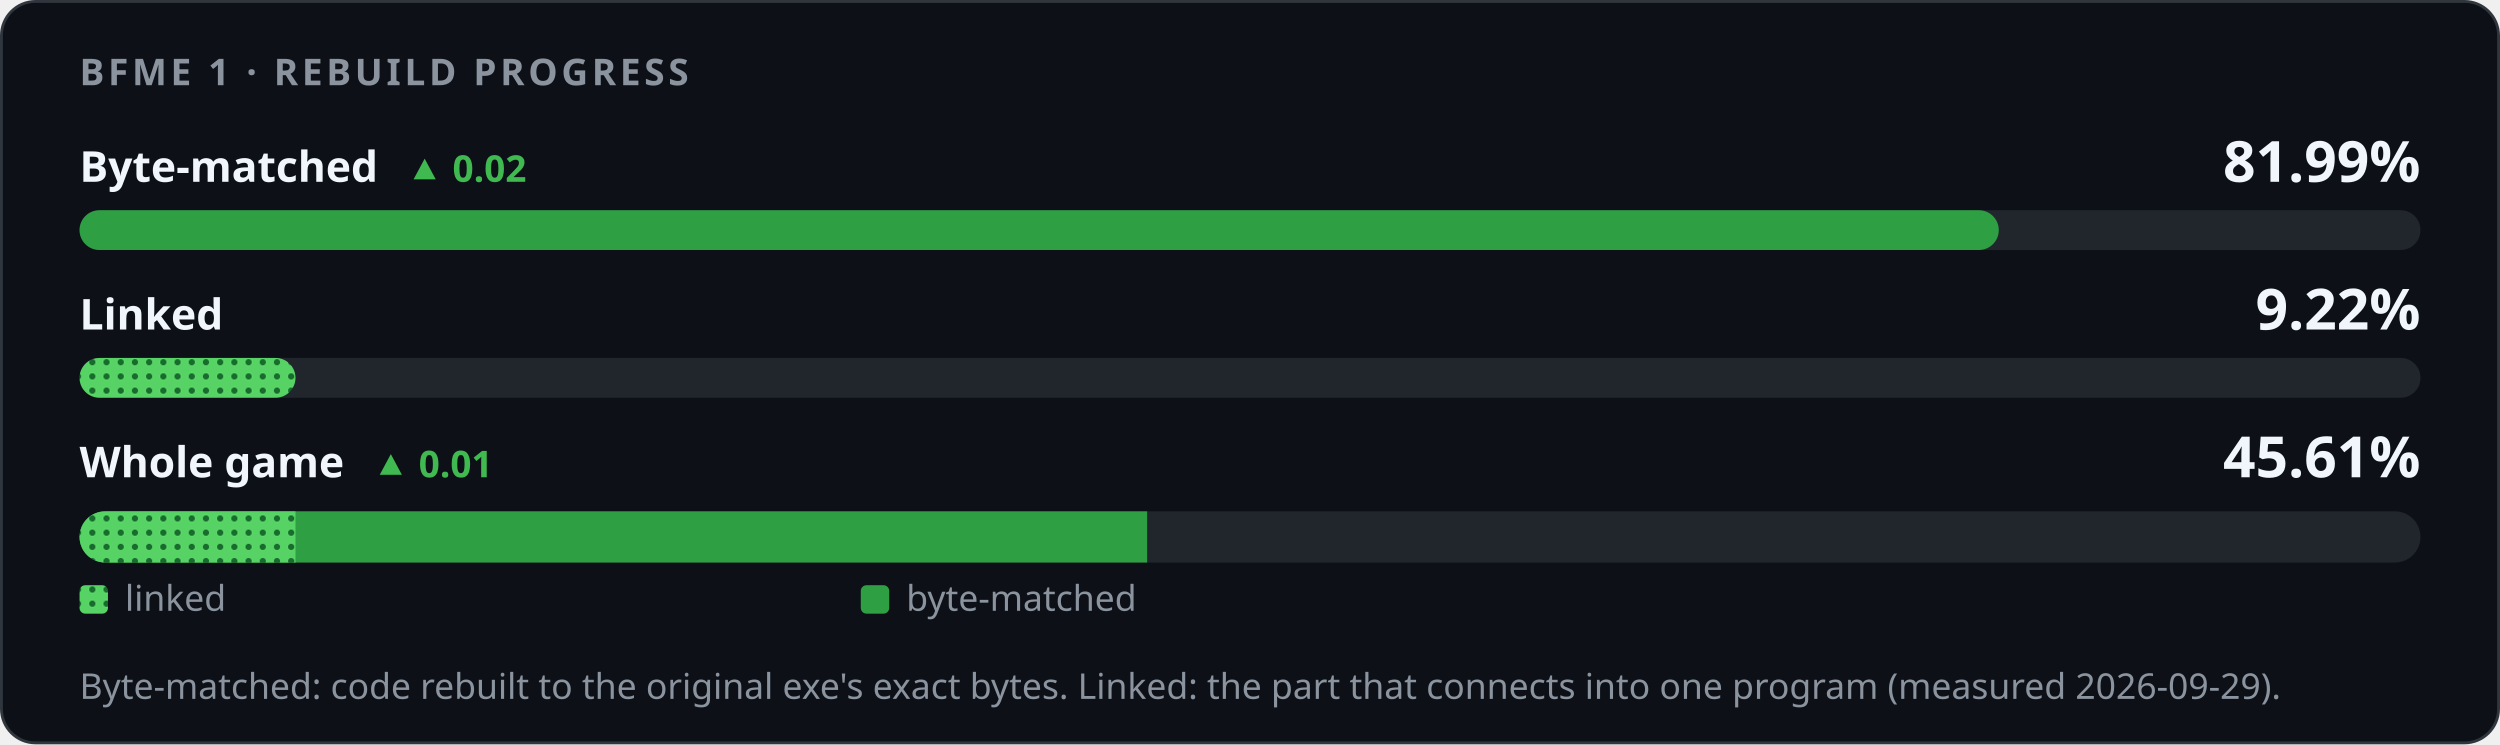
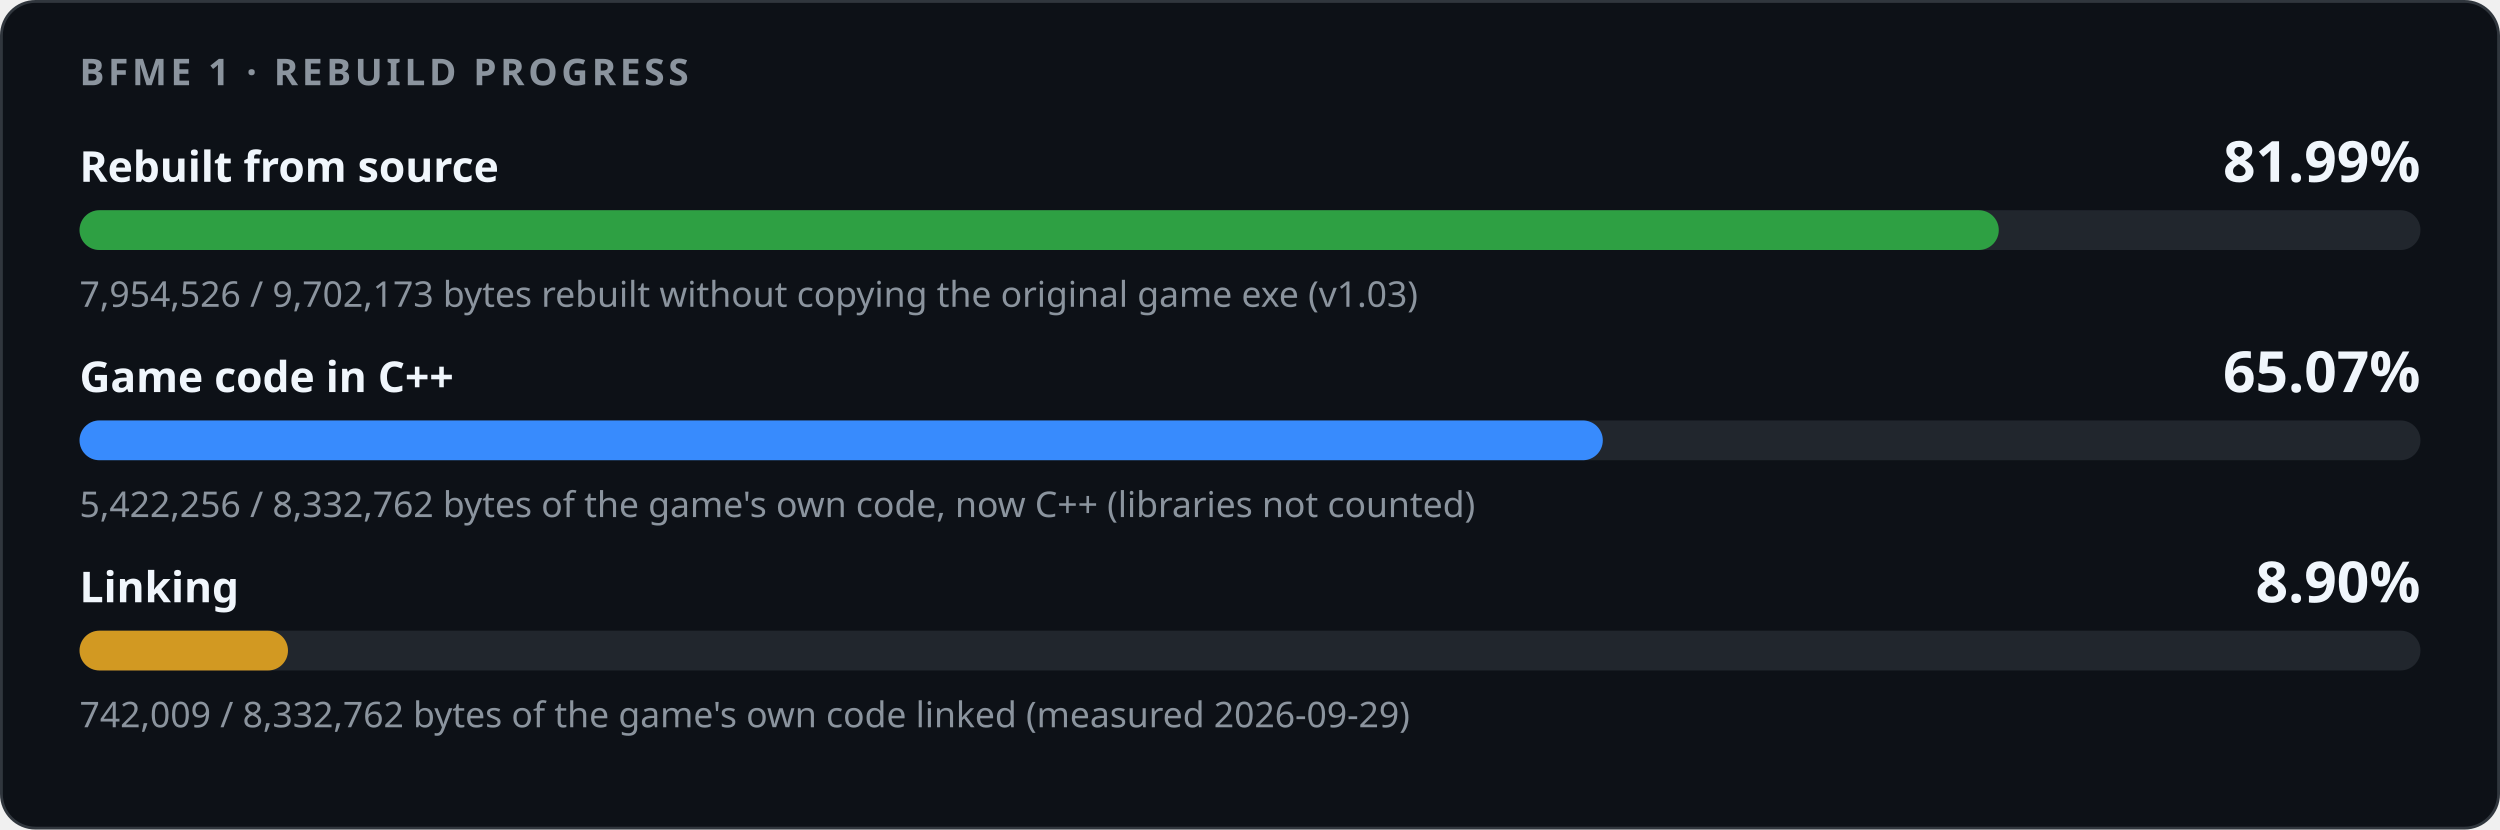
- <svg xmlns="http://www.w3.org/2000/svg" width="880" height="262" viewBox="0 0 880 262" role="img" aria-labelledby="title desc">
+ <svg xmlns="http://www.w3.org/2000/svg" width="880" height="292" viewBox="0 0 880 292" role="img" aria-labelledby="title desc">
  <style>
    .card { fill: #0d1117; stroke: #30363d; } .track { fill: #21262d; }
    .strong { fill: #f0f6fc; } .muted { fill: #8b949e; } .up { fill: #3fb950; } .down { fill: #f85149; }
    @media (prefers-color-scheme: light) {
      .card { fill: #ffffff; stroke: #d0d7de; } .track { fill: #eaeef2; }
      .strong { fill: #1f2328; } .muted { fill: #59636e; } .up { fill: #1a7f37; } .down { fill: #cf222e; }
    }
  </style>
-   <defs>
-     <pattern id="dots" width="5" height="5" patternUnits="userSpaceOnUse">
-       <rect width="5" height="5" fill="#56d364" />
-       <circle cx="2.5" cy="2.5" r="1.1" fill="#196c2e" />
-     </pattern>
-     <clipPath id="whole">
-       <rect x="28" y="180" width="824" height="18" rx="9" />
-     </clipPath>
-   </defs>
-   <rect class="card" x="0.5" y="0.5" width="879" height="261" rx="12" />
+   <rect class="card" x="0.5" y="0.5" width="879" height="291" rx="12" />
  <g font-family="-apple-system,BlinkMacSystemFont,'Segoe UI','Noto Sans',Helvetica,Arial,sans-serif">
    <text x="28" y="30" class="muted" font-size="13" font-weight="600" letter-spacing="1.3">BFME 1 · REBUILD PROGRESS</text>
-     <text x="28" y="64" class="strong" font-size="15" font-weight="600">Byte-matched<tspan class="up" dx="10" font-size="13" font-weight="600">▲ 0.02</tspan>
-     </text>
+     <text x="28" y="64" class="strong" font-size="15" font-weight="600">Rebuilt from source</text>
    <text x="852" y="64" class="strong" font-size="20" font-weight="700" text-anchor="end">81.99%</text>
    <rect class="track" x="28" y="74" width="824" height="14" rx="7" />
    <rect x="28" y="74" width="675.57" height="14" rx="7" fill="#2ea043" />
-     <text x="28" y="116" class="strong" font-size="15" font-weight="600">Linked</text>
-     <text x="852" y="116" class="strong" font-size="20" font-weight="700" text-anchor="end">9.22%</text>
-     <rect class="track" x="28" y="126" width="824" height="14" rx="7" />
-     <rect x="28" y="126" width="76.01" height="14" rx="7" fill="url(#dots)" />
-     <text x="28" y="168" class="strong" font-size="15" font-weight="600">Whole game<tspan class="up" dx="10" font-size="13" font-weight="600">▲ 0.01</tspan>
-     </text>
-     <text x="852" y="168" class="strong" font-size="20" font-weight="700" text-anchor="end">45.61%</text>
-     <rect class="track" x="28" y="180" width="824" height="18" rx="9" />
-     <g clip-path="url(#whole)">
-       <rect x="28" y="180" width="375.79" height="18" fill="#2ea043" />
-       <rect x="28" y="180" width="76.01" height="18" fill="url(#dots)" />
-     </g>
-     <rect x="28" y="206" width="10" height="10" rx="2" fill="url(#dots)" />
-     <text x="44" y="215" class="muted" font-size="12.5">linked</text>
-     <rect x="303" y="206" width="10" height="10" rx="2" fill="#2ea043" />
-     <text x="319" y="215" class="muted" font-size="12.5">byte-matched</text>
-     <text x="28" y="246" class="muted" font-size="12.5">Byte-matched: code rebuilt to the original exe's exact bytes. Linked: the part that connects into one program (measured 2026-09-29).</text>
+     <text x="28" y="108" class="muted" font-size="12.5">7,954,526 / 9,702,173 bytes rebuilt without copying the original game exe (v1.03)</text>
+     <text x="28" y="138" class="strong" font-size="15" font-weight="600">Game code in C++</text>
+     <text x="852" y="138" class="strong" font-size="20" font-weight="700" text-anchor="end">65.07%</text>
+     <rect class="track" x="28" y="148" width="824" height="14" rx="7" />
+     <rect x="28" y="148" width="536.19" height="14" rx="7" fill="#388bfd" />
+     <text x="28" y="182" class="muted" font-size="12.5">5,422,256 / 8,332,762 bytes of the game's own code, now C++ (libraries not counted)</text>
+     <text x="28" y="212" class="strong" font-size="15" font-weight="600">Linking</text>
+     <text x="852" y="212" class="strong" font-size="20" font-weight="700" text-anchor="end">8.90%</text>
+     <rect class="track" x="28" y="222" width="824" height="14" rx="7" />
+     <rect x="28" y="222" width="73.37" height="14" rx="7" fill="#d29922" />
+     <text x="28" y="256" class="muted" font-size="12.5">742,009 / 8,332,762 bytes of the game's own code linked (measured 2026-09-29)</text>
  </g>
</svg>
